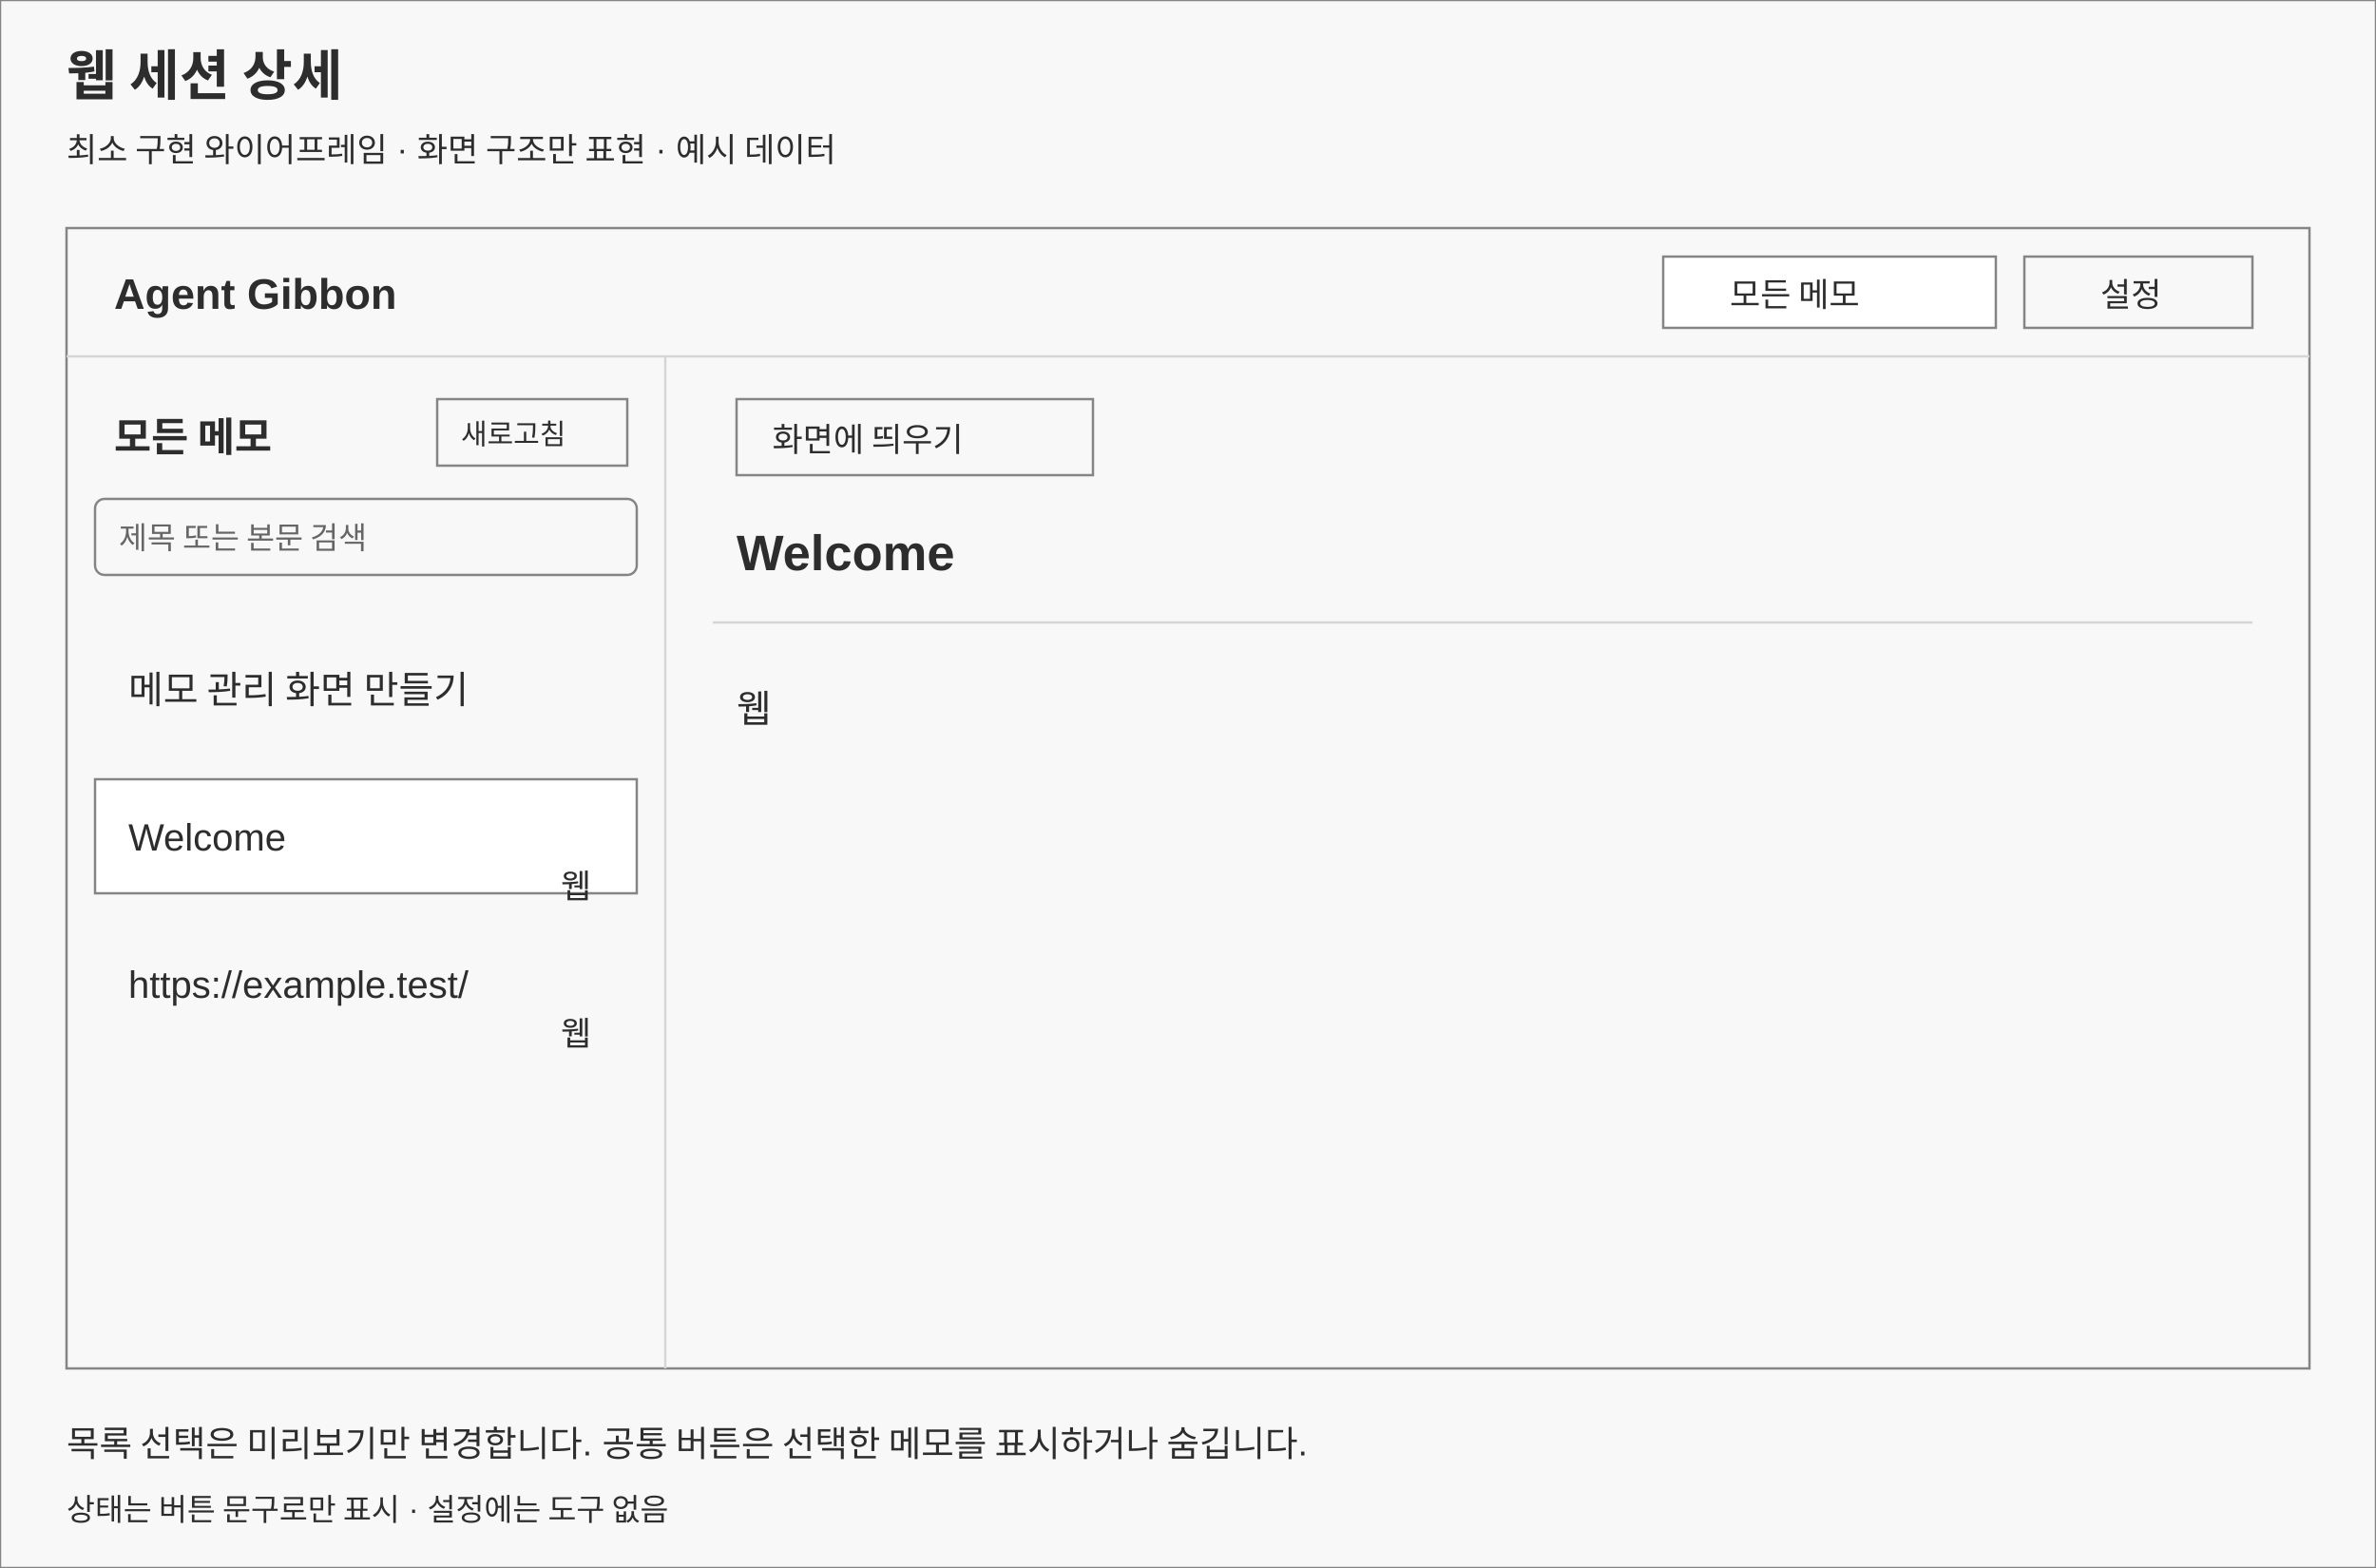
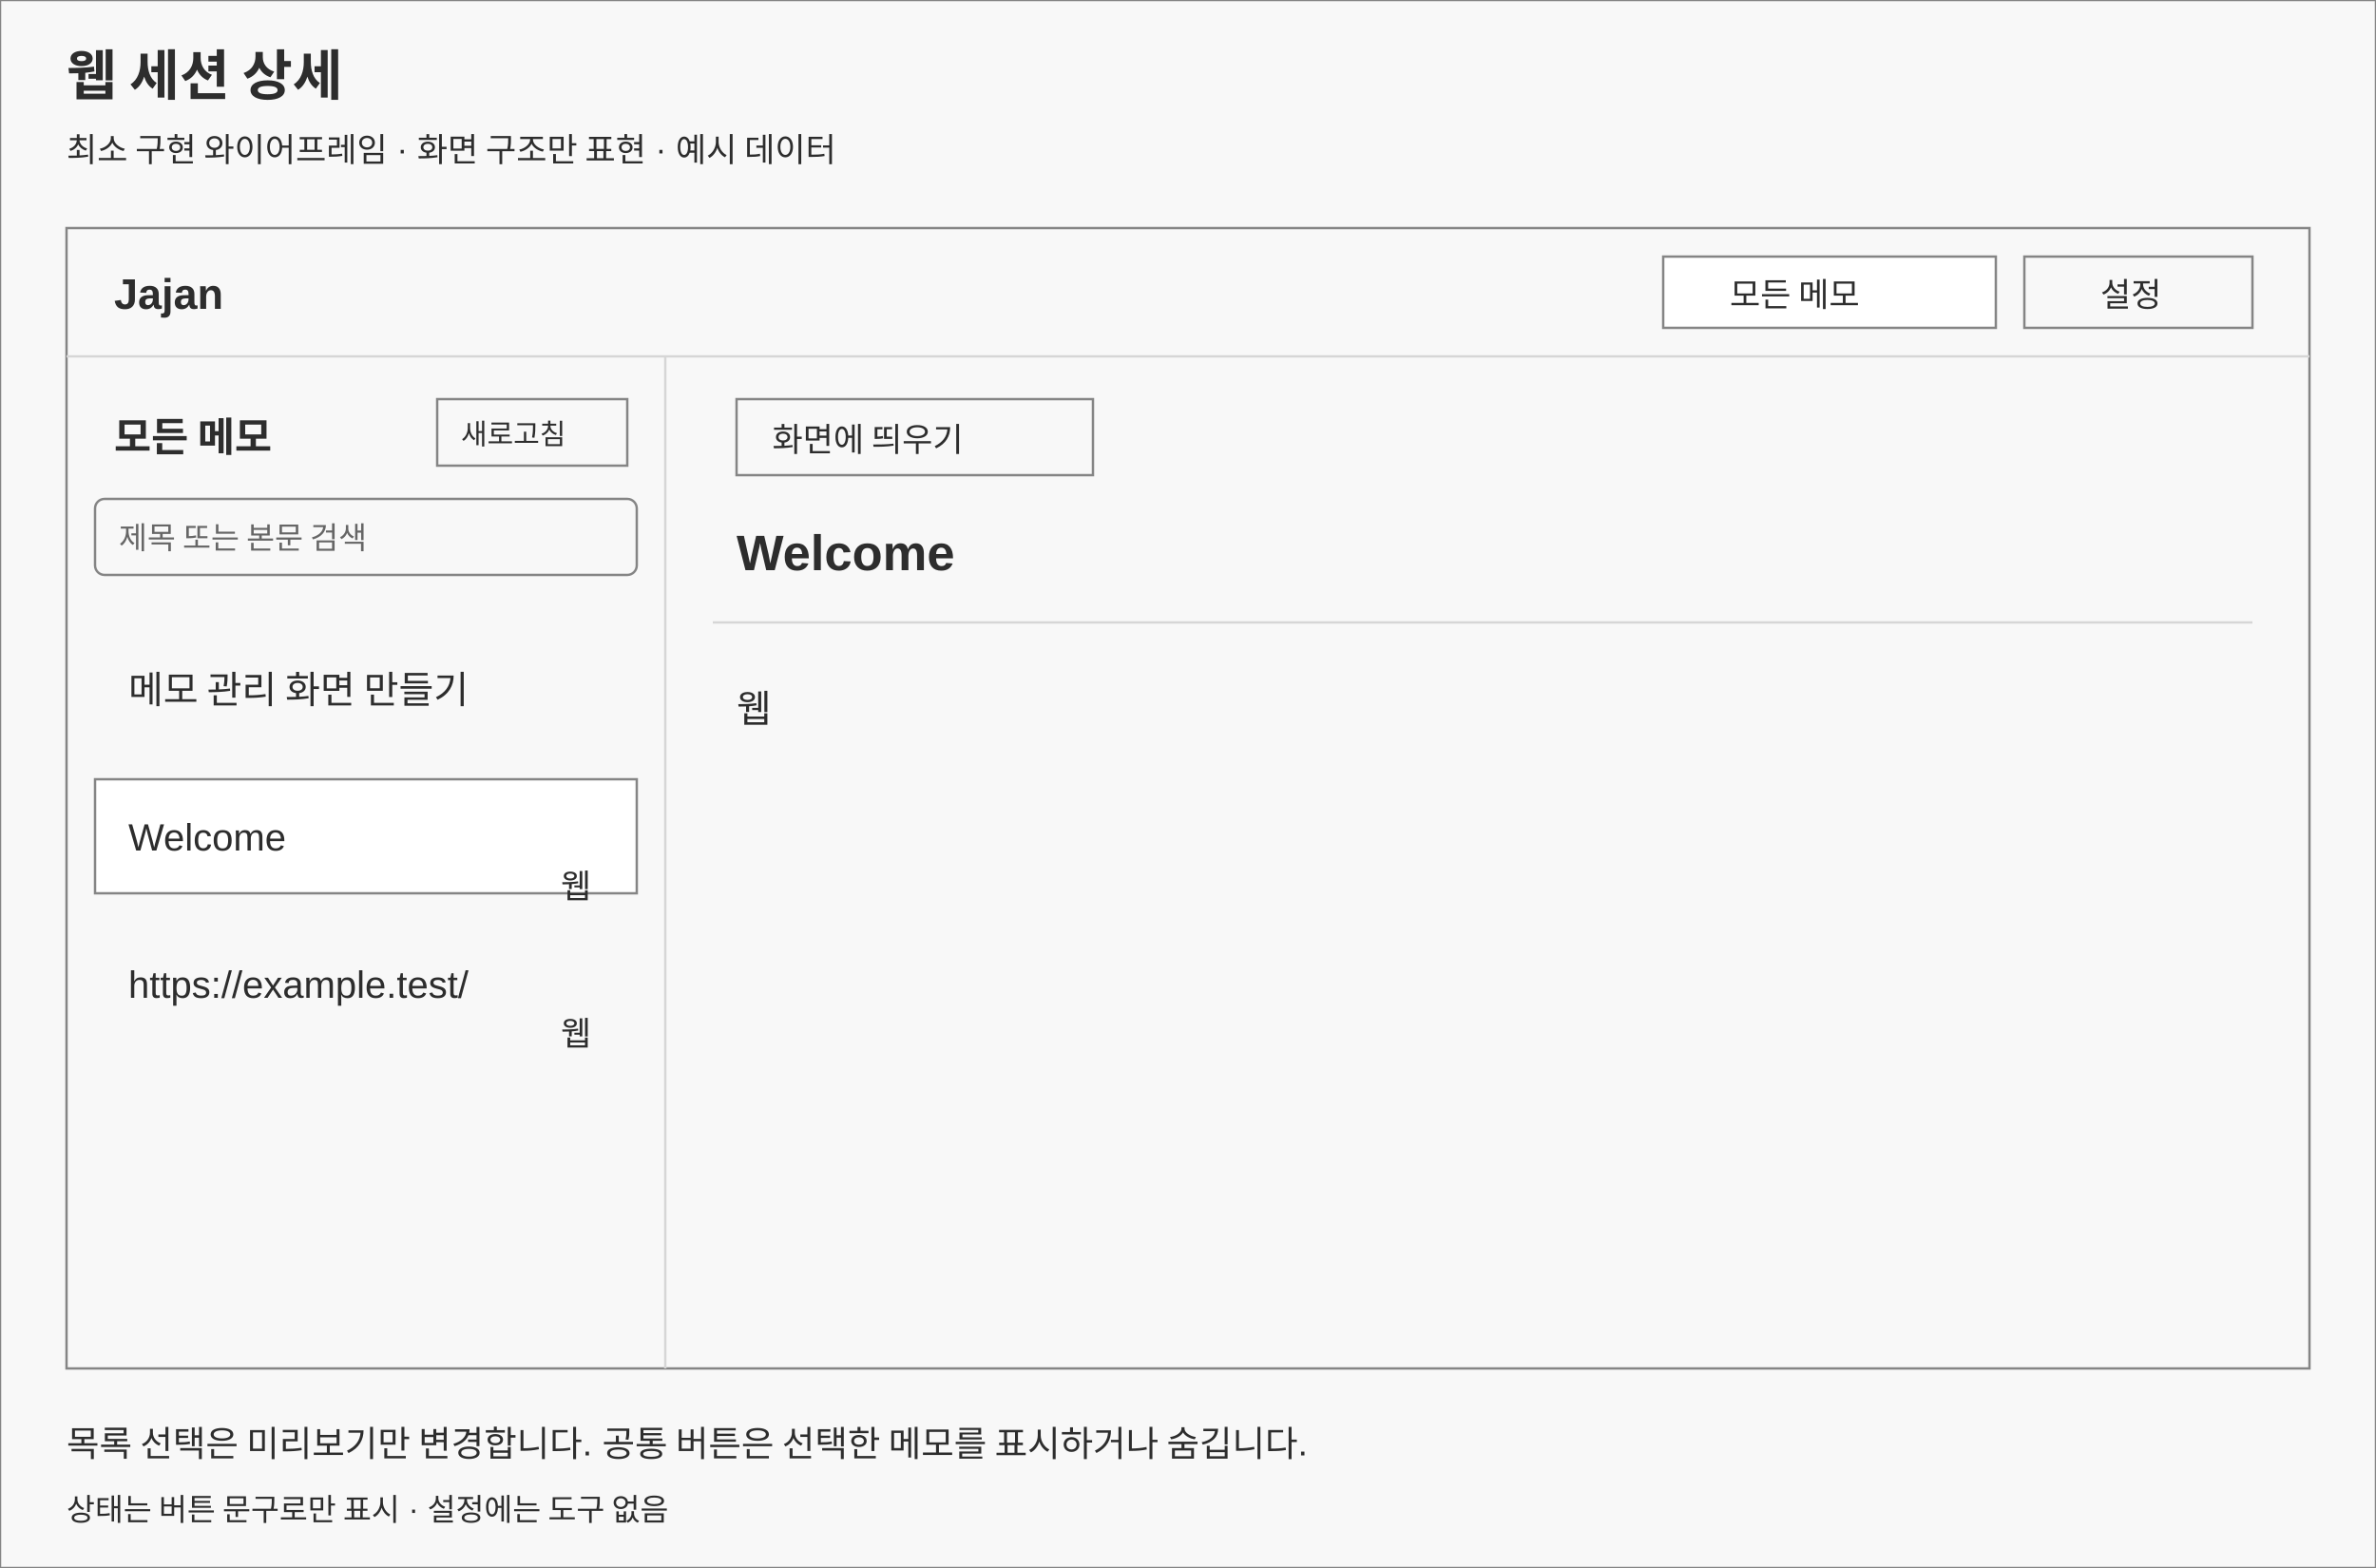
<svg xmlns="http://www.w3.org/2000/svg" width="1000" height="660" viewBox="0 0 1000 660">
  <style>text{font-family:Arial,'Apple SD Gothic Neo',sans-serif;fill:#2d2d2d}</style>
  <rect x="0" y="0" width="1000" height="660" fill="#f8f8f8" stroke="#858585" />
  <text x="28" y="40" font-size="23" font-weight="600">웹 세션 상세</text>
  <text x="28" y="68" font-size="14" font-weight="400">최소 구현 와이어프레임 · 화면 구조만 표현 · 예시 데이터</text>
  <rect x="28" y="96" width="944" height="480" fill="#f8f8f8" stroke="#858585" />
  <path d="M28 150L972 150" stroke="#d6d6d6" />
-   <text x="48" y="130" font-size="18" font-weight="600">Agent Gibbon</text>
+   <text x="48" y="130" font-size="18" font-weight="600">Jajan</text>
  <rect x="700" y="108" width="140" height="30" fill="#ffffff" stroke="#858585" />
  <text x="728" y="129" font-size="14" font-weight="400">모든 메모</text>
  <rect x="852" y="108" width="96" height="30" fill="#f8f8f8" stroke="#858585" />
  <text x="884" y="129" font-size="14" font-weight="400">설정</text>
  <path d="M280 150L280 576" stroke="#d6d6d6" />
  <rect x="184" y="168" width="80" height="28" fill="#f8f8f8" stroke="#858585" />
  <text x="194" y="187" font-family="Arial, sans-serif" font-size="12">새로고침</text>
  <text x="48" y="190" font-size="17" font-weight="600">모든 메모</text>
  <rect x="40" y="210" width="228" height="32" rx="4" fill="#f8f8f8" stroke="#858585" />
  <text x="50" y="231" font-size="13" style="fill:#666666">제목 또는 본문 검색</text>
  <text x="54" y="296" font-size="16" font-weight="400">메모 관리 화면 만들기</text>
  <rect x="40" y="328" width="228" height="48" fill="#ffffff" stroke="#858585" />
  <text x="54" y="358" font-size="16" font-weight="400">Welcome</text>
  <text x="54" y="420" font-size="16" font-weight="400">https://example.test/</text>
  <rect x="310" y="168" width="150" height="32" fill="#f8f8f8" stroke="#858585" />
  <text x="325" y="190" font-size="14">화면에 띄우기</text>
  <text x="310" y="240" font-size="21" font-weight="600">Welcome</text>
  <path d="M300 262L948 262" stroke="#d6d6d6" />
  <text x="310" y="304" font-size="16">웹</text>
  <text x="236" y="378" font-size="14">웹</text>
  <text x="236" y="440" font-size="14">웹</text>
  <text x="28" y="613" font-size="15" font-weight="400">목록 선택은 미리보기만 변경합니다. 공통 버튼은 선택한 메모를 표시하거나 숨깁니다.</text>
  <text x="28" y="640" font-size="13" font-weight="400">상태는 버튼 문구로만 표시 · 설정에는 도구 없음</text>
</svg>
